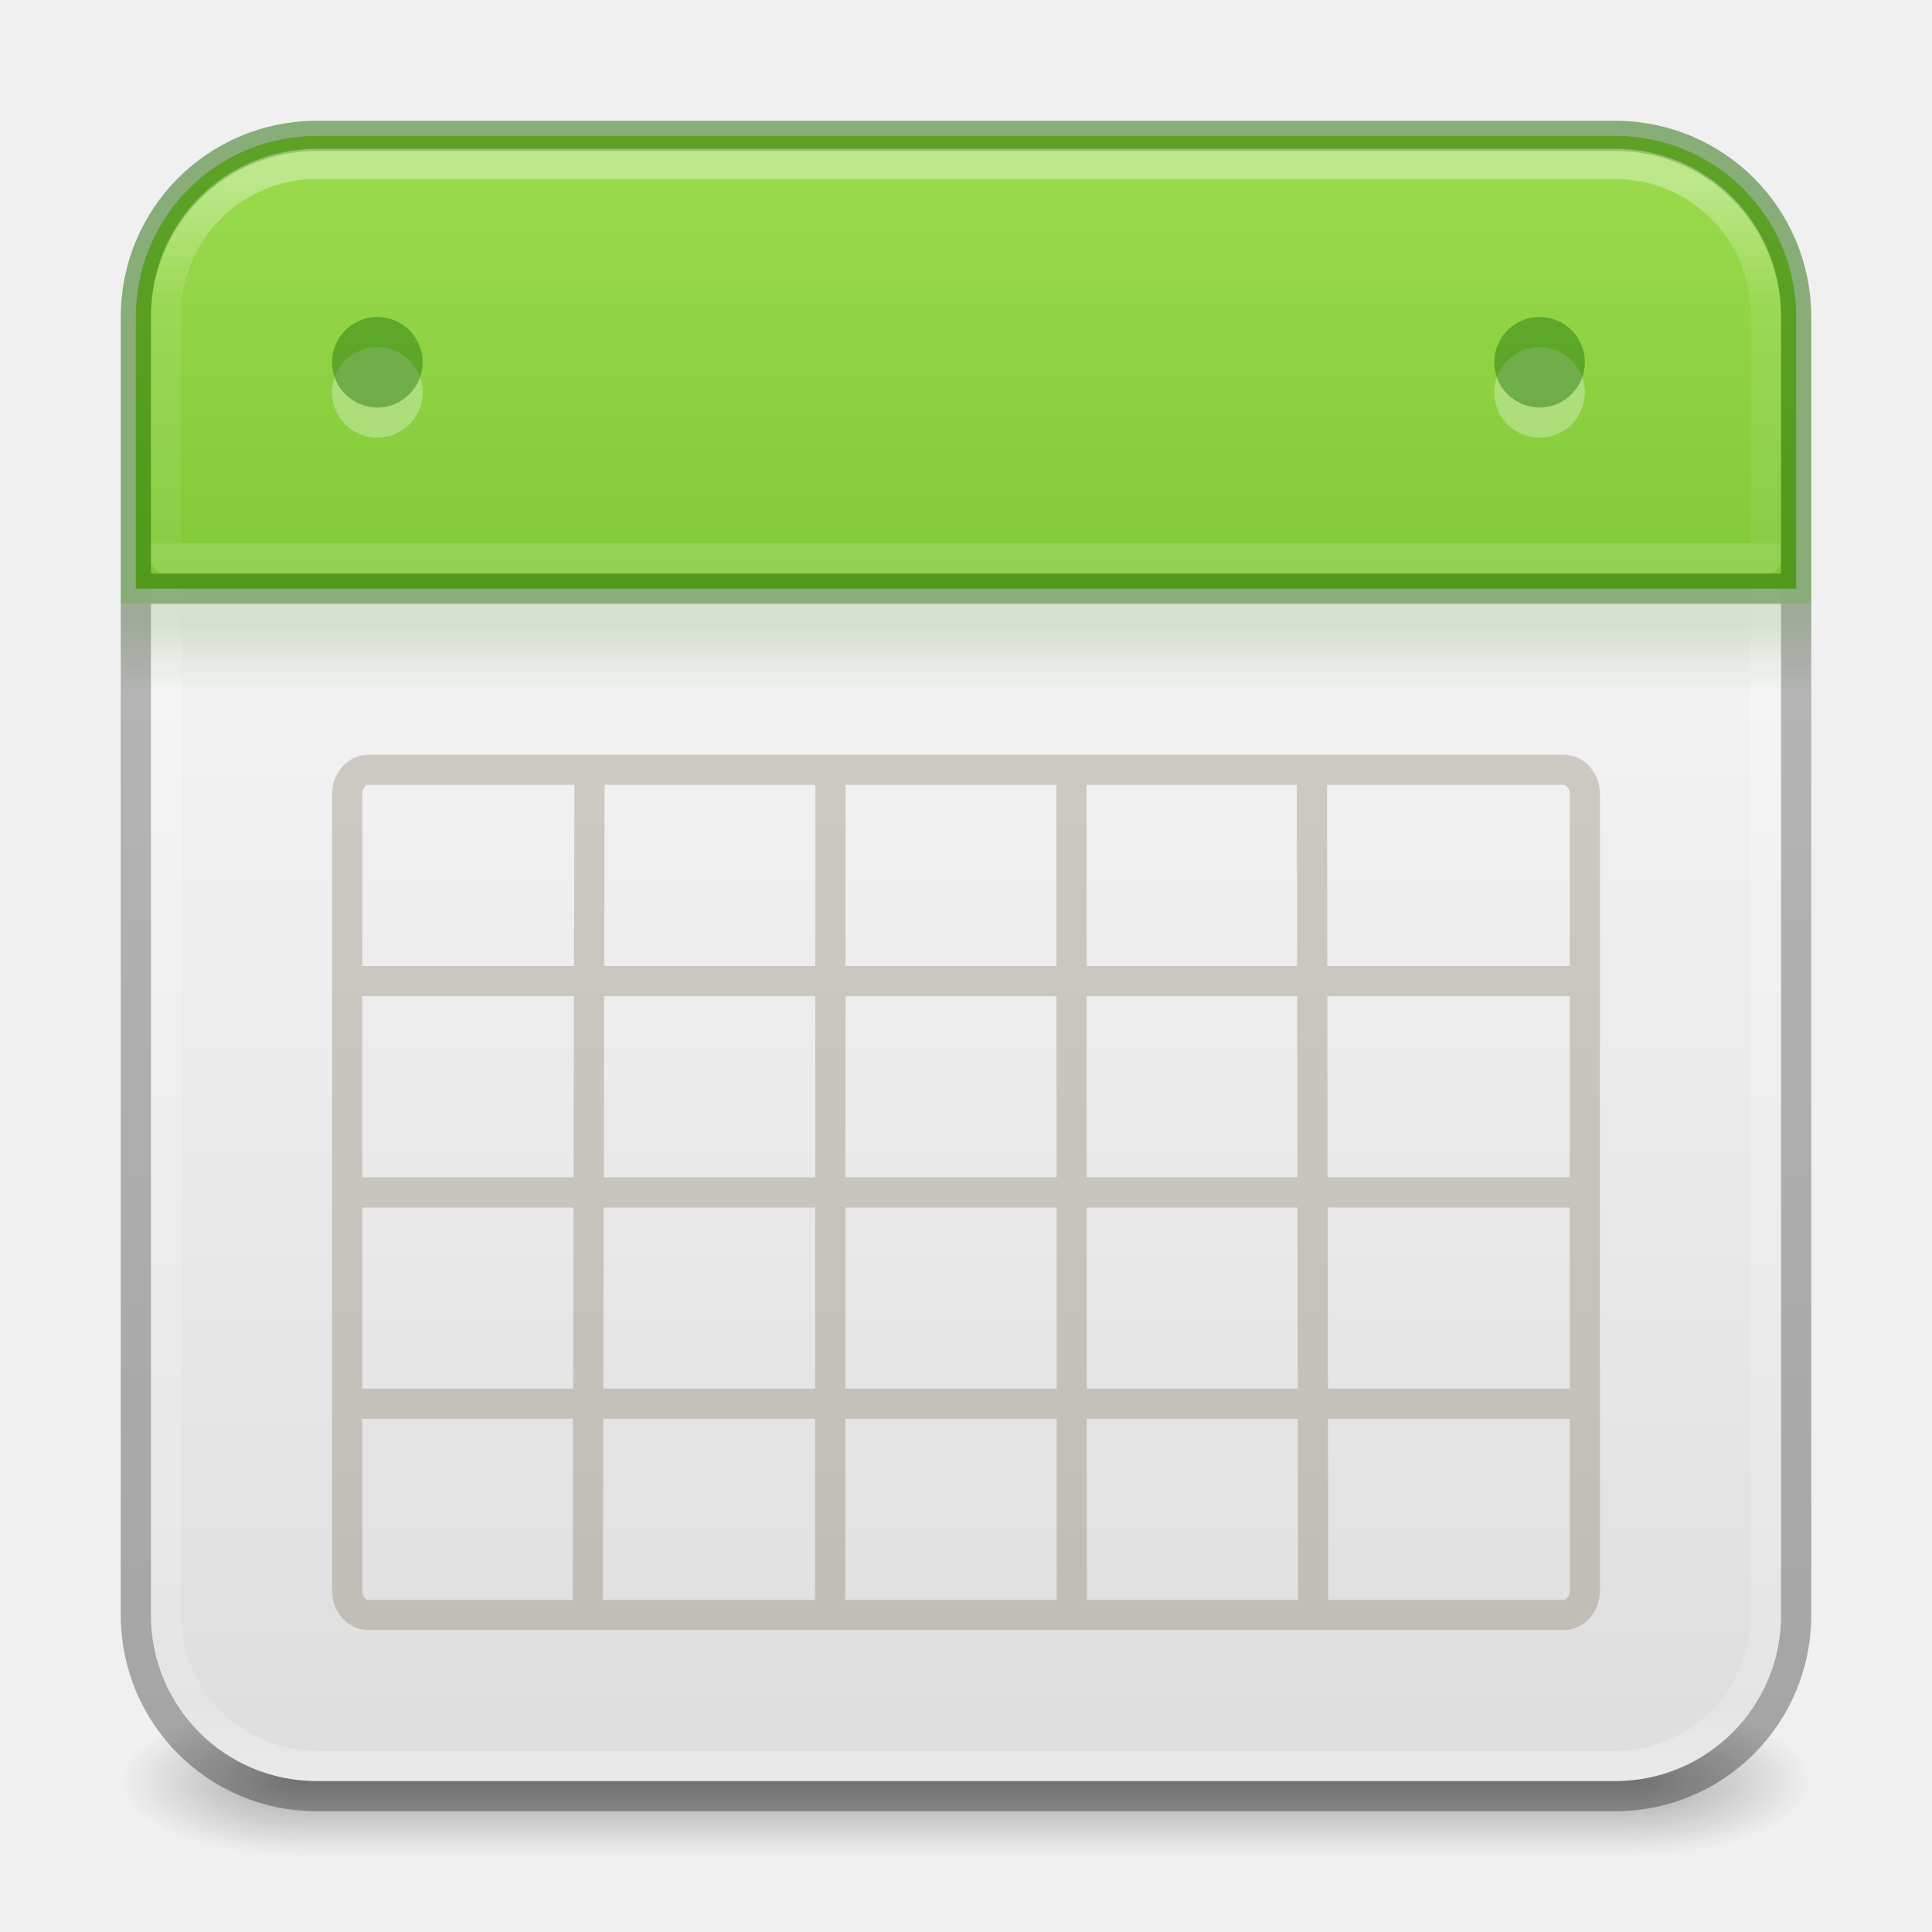
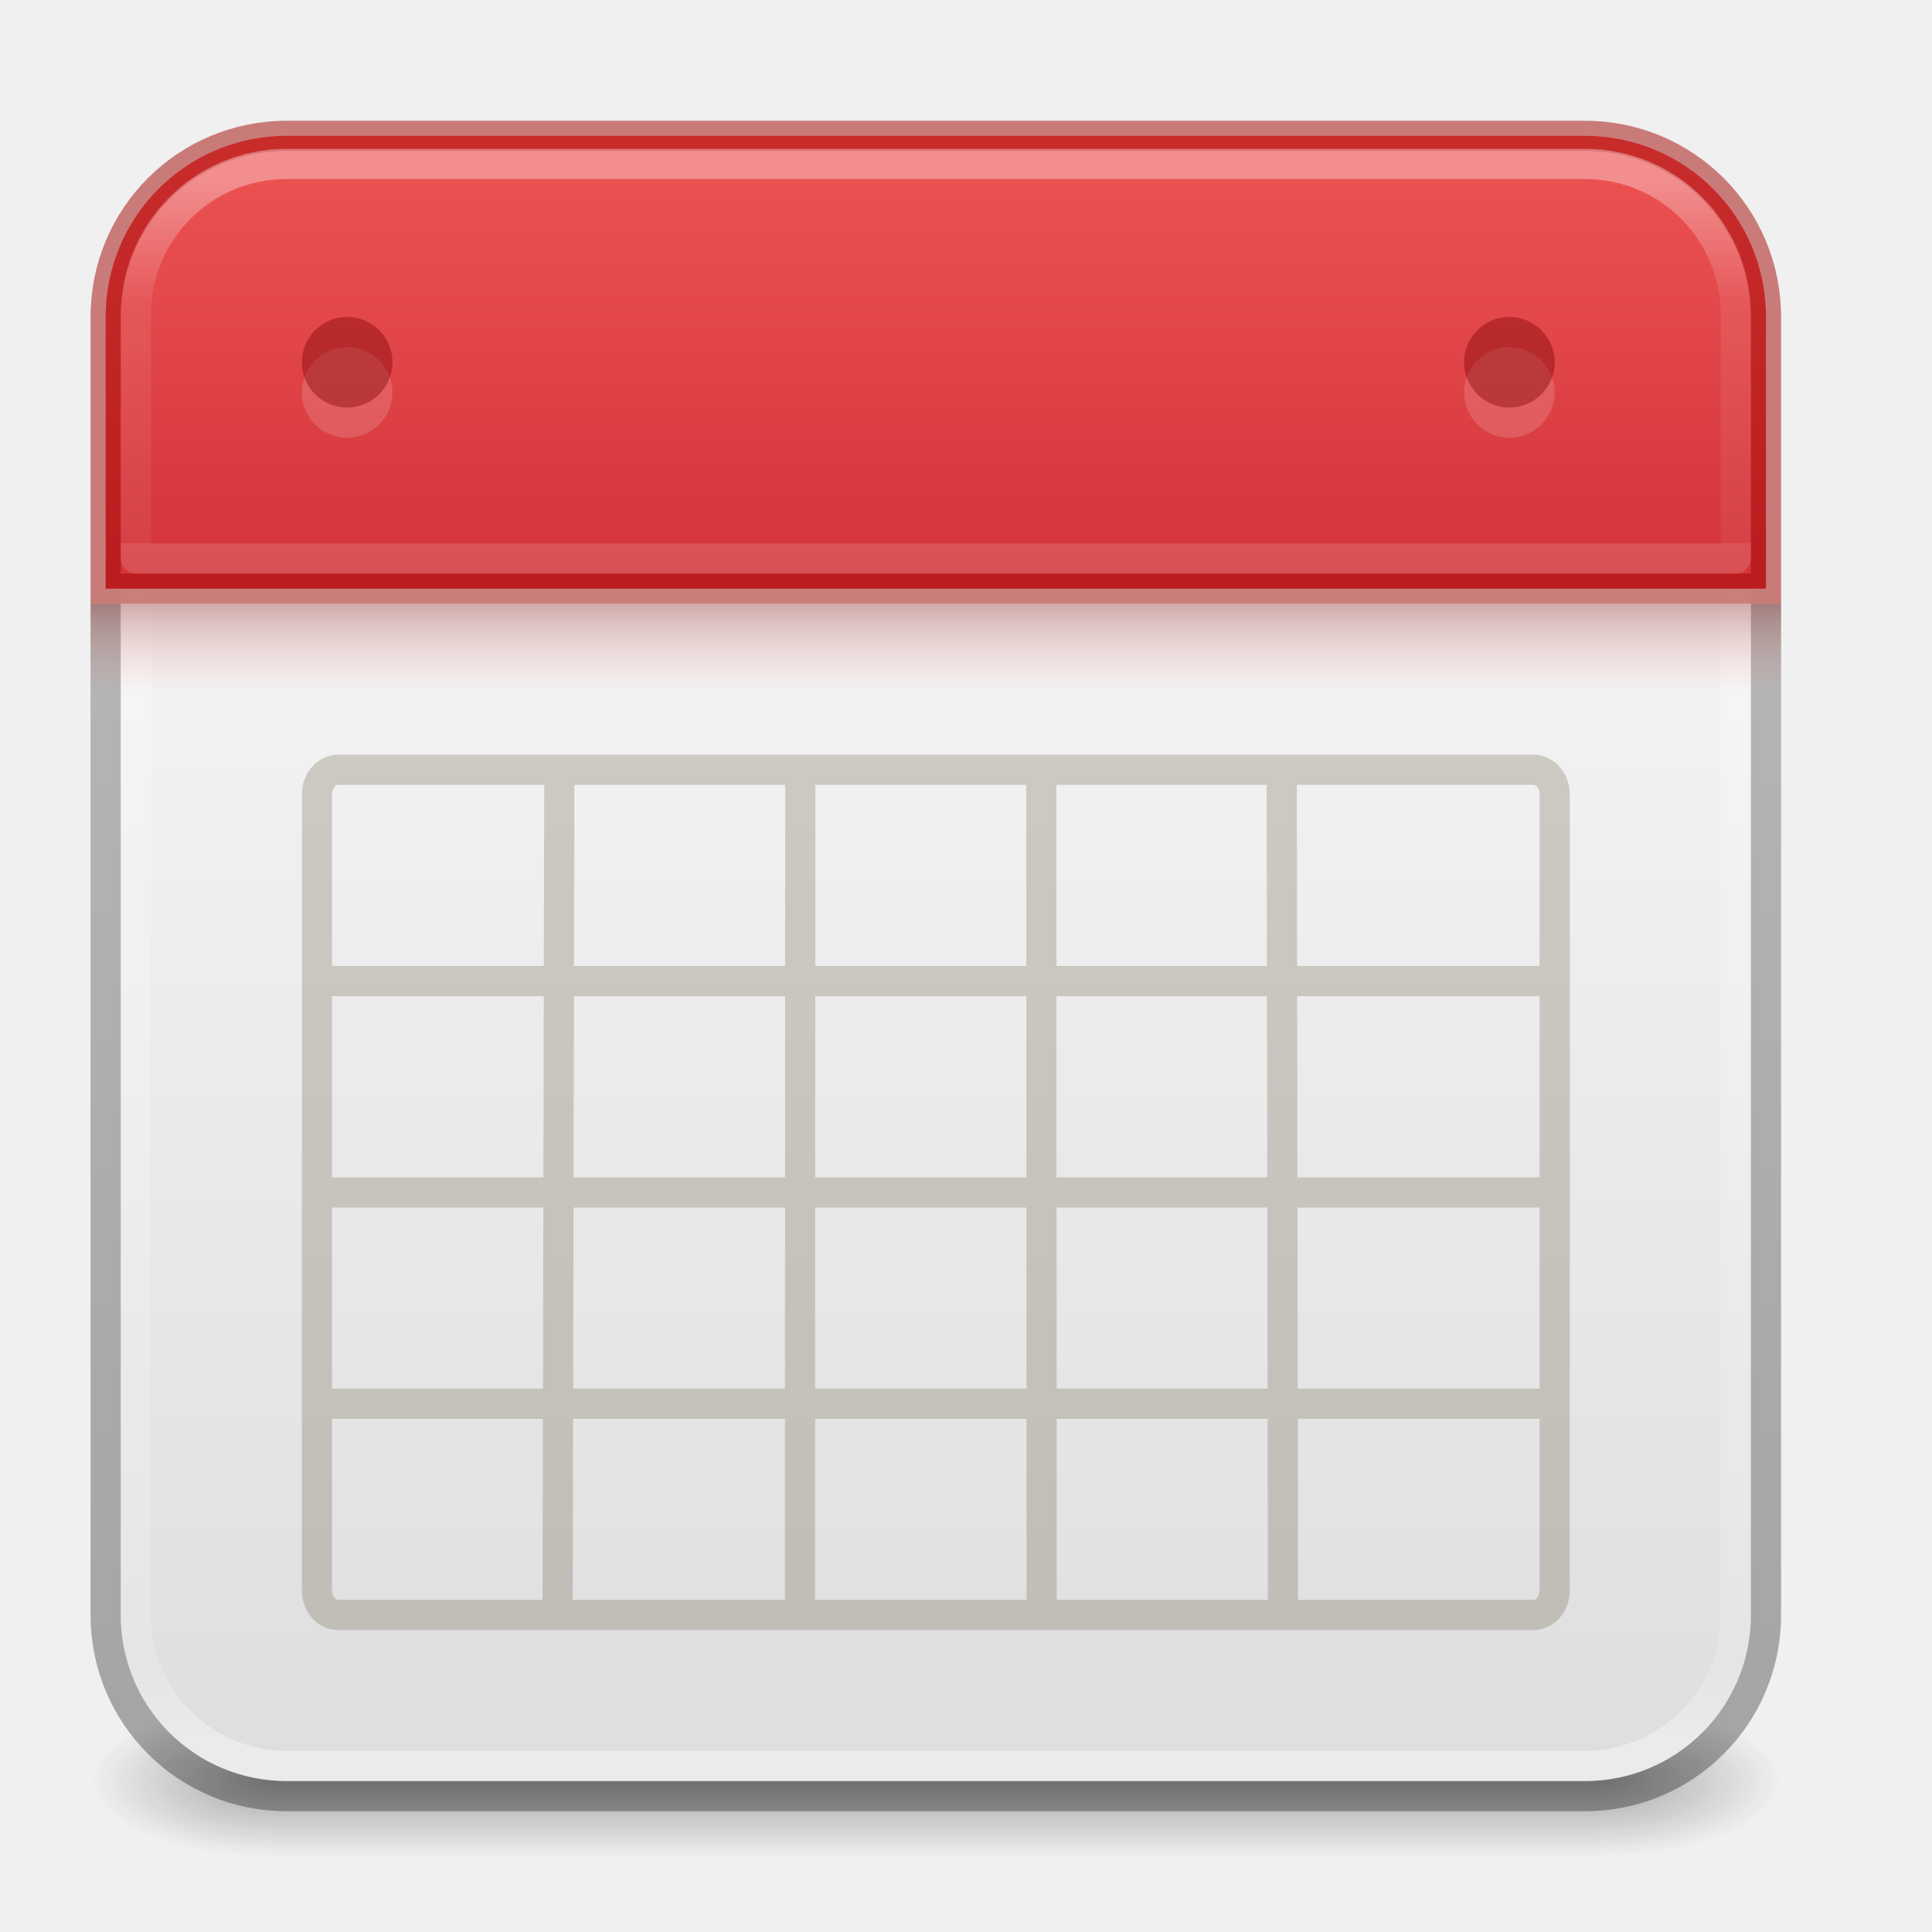
<svg xmlns="http://www.w3.org/2000/svg" xmlns:xlink="http://www.w3.org/1999/xlink" version="1.1" width="64" height="64" id="svg6333">
  <defs id="defs6335">
    <linearGradient id="linearGradient2670">
      <stop id="stop2662" style="stop-color:#ffffff;stop-opacity:1" offset="0" />
      <stop id="stop2664" style="stop-color:#ffffff;stop-opacity:0.235" offset="0.333" />
      <stop id="stop2666" style="stop-color:#ffffff;stop-opacity:0.157" offset="1" />
      <stop id="stop2668" style="stop-color:#ffffff;stop-opacity:0.392" offset="1" />
    </linearGradient>
-     <linearGradient x1="24" y1="5.898" x2="24" y2="14.253" id="linearGradient3381-5-4" xlink:href="#linearGradient2670" gradientUnits="userSpaceOnUse" gradientTransform="matrix(1.432432,0,0,1.436283,-2.378381,-2.470778)" />
+     <linearGradient x1="24" y1="5.898" x2="24" y2="14.253" id="linearGradient3381-5-4" xlink:href="#linearGradient2670" gradientUnits="userSpaceOnUse" gradientTransform="matrix(1.432432,0,0,1.436283,-3.378381,-2.470778)" />
    <linearGradient id="linearGradient3924-2-2-5-8">
      <stop id="stop3926-9-4-9-6" style="stop-color:#ffffff;stop-opacity:1" offset="0" />
-       <stop id="stop3928-9-8-6-5" style="stop-color:#ffffff;stop-opacity:0.235" offset="0.063" />
-       <stop id="stop3930-3-5-1-7" style="stop-color:#ffffff;stop-opacity:0.157" offset="0.951" />
+       <stop id="stop3928-9-8-6-5" style="stop-color:#ffffff;stop-opacity:0.235" offset="0.065" />
+       <stop id="stop3930-3-5-1-7" style="stop-color:#ffffff;stop-opacity:0.157" offset="0.948" />
      <stop id="stop3932-8-0-4-8" style="stop-color:#ffffff;stop-opacity:0.392" offset="1" />
    </linearGradient>
    <linearGradient id="linearGradient3688-166-749-4-0-3-8">
      <stop id="stop2883-4-0-1-8" style="stop-color:#181818;stop-opacity:1" offset="0" />
      <stop id="stop2885-9-2-9-6" style="stop-color:#181818;stop-opacity:0" offset="1" />
    </linearGradient>
    <linearGradient id="linearGradient3702-501-757-8-4-1-1">
      <stop id="stop2895-8-9-9-1" style="stop-color:#181818;stop-opacity:0" offset="0" />
      <stop id="stop2897-7-8-7-7" style="stop-color:#181818;stop-opacity:1" offset="0.5" />
      <stop id="stop2899-4-5-1-5" style="stop-color:#181818;stop-opacity:0" offset="1" />
    </linearGradient>
-     <linearGradient x1="25.058" y1="47.028" x2="25.058" y2="39.999" id="linearGradient6394" xlink:href="#linearGradient3702-501-757-8-4-1-1" gradientUnits="userSpaceOnUse" gradientTransform="matrix(1.571429,0,0,0.7142857,-5.714285,27.92857)" />
-     <radialGradient cx="4.993" cy="43.5" r="2.5" fx="4.993" fy="43.5" id="radialGradient3337-2-2-3" xlink:href="#linearGradient3688-166-749-4-0-3-8" gradientUnits="userSpaceOnUse" gradientTransform="matrix(2.404541,0,0,1,41.98575,15.5)" />
-     <radialGradient cx="4.993" cy="43.5" r="2.5" fx="4.993" fy="43.5" id="radialGradient3339-1-4-5" xlink:href="#linearGradient3688-166-749-4-0-3-8" gradientUnits="userSpaceOnUse" gradientTransform="matrix(2.404541,0,0,1,-22.01424,-102.5)" />
-     <linearGradient xlink:href="#linearGradient3600-9-51" id="linearGradient856-2-3-1" x1="23.528" y1="15.913" x2="23.528" y2="48.148" gradientUnits="userSpaceOnUse" gradientTransform="matrix(1.384615,0,0,1.384615,-1.230788,-2.615381)" />
+     <linearGradient x1="25.058" y1="47.028" x2="25.058" y2="39.999" id="linearGradient6394" xlink:href="#linearGradient3702-501-757-8-4-1-1" gradientUnits="userSpaceOnUse" gradientTransform="matrix(1.571429,0,0,0.7142857,-6.714285,27.92857)" />
+     <radialGradient cx="4.993" cy="43.5" r="2.5" fx="4.993" fy="43.5" id="radialGradient3337-2-2-3" xlink:href="#linearGradient3688-166-749-4-0-3-8" gradientUnits="userSpaceOnUse" gradientTransform="matrix(2.404541,0,0,1,40.98575,15.5)" />
+     <radialGradient cx="4.993" cy="43.5" r="2.5" fx="4.993" fy="43.5" id="radialGradient3339-1-4-5" xlink:href="#linearGradient3688-166-749-4-0-3-8" gradientUnits="userSpaceOnUse" gradientTransform="matrix(2.404541,0,0,1,-21.01424,-102.5)" />
+     <linearGradient xlink:href="#linearGradient3600-9-51" id="linearGradient856-2-3-1" x1="23.528" y1="15.913" x2="23.528" y2="48.148" gradientUnits="userSpaceOnUse" gradientTransform="matrix(1.384615,0,0,1.384615,-2.230788,-2.615381)" />
    <linearGradient id="linearGradient3600-9-51">
      <stop offset="0" style="stop-color:#f4f4f4;stop-opacity:1" id="stop3602-0-0" />
      <stop offset="1" style="stop-color:#dbdbdb;stop-opacity:1" id="stop3604-9-04" />
    </linearGradient>
-     <linearGradient xlink:href="#linearGradient3104-6" id="linearGradient9328" gradientUnits="userSpaceOnUse" gradientTransform="matrix(0.8074969,0,0,0.8947171,-105.2502,-6.482683)" x1="169.214" y1="73.82" x2="169.214" y2="25.94" />
+     <linearGradient xlink:href="#linearGradient3104-6" id="linearGradient9328" gradientUnits="userSpaceOnUse" gradientTransform="matrix(0.8074969,0,0,0.8947171,-106.2502,-6.482683)" x1="169.214" y1="73.82" x2="169.214" y2="25.94" />
    <linearGradient id="linearGradient3104-6">
      <stop offset="0" style="stop-color:#000000;stop-opacity:0.318" id="stop3106-3" />
      <stop offset="1" style="stop-color:#000000;stop-opacity:0.24" id="stop3108-9" />
    </linearGradient>
-     <linearGradient x1="24" y1="5" x2="24" y2="43" id="linearGradient3381-5-4-2" xlink:href="#linearGradient3924-2-2-5-8" gradientUnits="userSpaceOnUse" gradientTransform="matrix(1.432432,0,0,1.432432,-2.378381,-2.378373)" />
-     <linearGradient id="linearGradient1193">
-       <stop style="stop-color:#206b00;stop-opacity:1;" offset="0" id="stop1189" />
-       <stop style="stop-color:#206b00;stop-opacity:0;" offset="1" id="stop1191" />
+     <linearGradient x1="24" y1="6.028" x2="24" y2="42.051" id="linearGradient3381-5-4-2" xlink:href="#linearGradient3924-2-2-5-8" gradientUnits="userSpaceOnUse" gradientTransform="matrix(1.432432,0,0,1.432432,-3.378381,-2.378373)" />
+     <linearGradient xlink:href="#linearGradient3510-9-7" id="linearGradient1195" x1="24" y1="14.528" x2="24" y2="17" gradientUnits="userSpaceOnUse" gradientTransform="matrix(1.454545,0,0,1.2,-3.545454,2.600001)" />
+     <linearGradient xlink:href="#linearGradient1" id="linearGradient2136" gradientUnits="userSpaceOnUse" gradientTransform="matrix(1.410298,0,0,1.414857,59.15285,-3.280904)" x1="-19.253" y1="5.853" x2="-19.253" y2="20.444" />
+     <linearGradient id="linearGradient3510-9-7">
+       <stop id="stop3512-9-6" style="stop-color:#7a0000;stop-opacity:1" offset="0" />
+       <stop id="stop3514-9-1" style="stop-color:#ff8c82;stop-opacity:0;" offset="1" />
    </linearGradient>
-     <linearGradient id="linearGradient1046">
-       <stop id="stop1042" offset="0" style="stop-color:#9bdb4d;stop-opacity:1" />
-       <stop id="stop1044" offset="1" style="stop-color:#68b723;stop-opacity:1" />
+     <linearGradient id="linearGradient1">
+       <stop style="stop-color:#ed5353;stop-opacity:1" offset="0" id="stop1" />
+       <stop style="stop-color:#c6262e;stop-opacity:1" offset="1" id="stop2" />
    </linearGradient>
-     <linearGradient xlink:href="#linearGradient1193" id="linearGradient1195" x1="24" y1="15" x2="24" y2="17" gradientUnits="userSpaceOnUse" gradientTransform="matrix(1.454545,0,0,1.2,-2.545454,2.600001)" />
-     <linearGradient xlink:href="#linearGradient1046" id="linearGradient2136" gradientUnits="userSpaceOnUse" gradientTransform="matrix(1.410298,0,0,1.414857,60.15285,-3.280904)" x1="-19.253" y1="5.853" x2="-19.253" y2="25.737" />
  </defs>
-   <rect style="opacity:0.35;fill:url(#radialGradient3337-2-2-3);fill-opacity:1;stroke:none;stroke-width:1.062" id="rect2801-5-5-7-9" y="56.5" x="54" height="5" width="6" />
-   <rect style="opacity:0.35;fill:url(#radialGradient3339-1-4-5);fill-opacity:1;stroke:none;stroke-width:1.062" id="rect3696-3-0-3-7" transform="scale(-1)" y="-61.5" x="-10" height="5" width="6" />
-   <rect style="opacity:0.35;fill:url(#linearGradient6394);fill-opacity:1;stroke:none;stroke-width:1.062" id="rect3700-5-6-8-4" y="56.5" x="10" height="5" width="44" />
-   <path id="rect5505-21-1-5-6" style="color:#000000;display:inline;overflow:visible;visibility:visible;fill:url(#linearGradient856-2-3-1);fill-opacity:1;fill-rule:nonzero;stroke:none;stroke-width:1;stroke-opacity:0.5;marker:none;enable-background:accumulate" d="m 5,18 v 35.5 c 0,3.047 2.453,5.5 5.5,5.5 h 43 C 56.547,59 59,56.547 59,53.5 V 18 Z" />
-   <path id="rect5505-21-1-5-53" style="color:#000000;font-variation-settings:normal;display:inline;overflow:visible;visibility:visible;vector-effect:none;fill:none;fill-opacity:1;fill-rule:nonzero;stroke:url(#linearGradient9328);stroke-width:1;stroke-linecap:butt;stroke-linejoin:round;stroke-miterlimit:4;stroke-dasharray:none;stroke-dashoffset:0;stroke-opacity:1;-inkscape-stroke:none;marker:none;enable-background:accumulate;stop-color:#000000" d="m 4.5,20 v 33.5 c 0,3.324 2.676,6 6,6 h 43 c 3.324,0 6,-2.676 6,-6 V 20" />
-   <rect style="fill:none;stroke:url(#linearGradient3381-5-4-2);stroke-width:1;stroke-linecap:round;stroke-linejoin:round;stroke-miterlimit:4;stroke-dasharray:none;stroke-dashoffset:0;stroke-opacity:1" id="rect6741-5-0-2-3-0" y="5.5" x="5.5" ry="5" height="53" width="53" rx="5" />
-   <path id="rect1061" style="opacity:0.25;vector-effect:none;fill:none;stroke:#5e553c;stroke-width:1;stop-color:#000000" d="m 12.207,25.5 h 39.586 c 0.392,0 0.707,0.362 0.707,0.812 v 26.375 c 0,0.45 -0.315,0.812 -0.707,0.812 H 12.207 c -0.392,0 -0.707,-0.362 -0.707,-0.812 v -26.375 c 0,-0.45 0.315,-0.812 0.707,-0.812 z M 52.5,46.5 h -41 z M 52.5,39.5 h -41 m 41,-7 h -41 m 8.028,-6.938 -0.056,27.438 M 27.511,25.681 27.5,53 m 7.994,-27.414 0.011,27.414 M 43.459,25.49 43.5,53" />
-   <rect style="font-variation-settings:normal;opacity:0.15;vector-effect:none;fill:url(#linearGradient1195);fill-opacity:1;stroke:none;stroke-width:1;stroke-linecap:butt;stroke-linejoin:miter;stroke-miterlimit:4;stroke-dasharray:none;stroke-dashoffset:0;stroke-opacity:1;marker:none;stop-color:#000000" id="rect1187" width="56" height="3" x="4" y="20" rx="0" ry="0" />
-   <path id="rect5505-21-1-5" style="color:#000000;font-variation-settings:normal;display:inline;overflow:visible;visibility:visible;opacity:1;vector-effect:none;fill:url(#linearGradient2136);fill-opacity:1;fill-rule:nonzero;stroke:#206b00;stroke-width:1;stroke-linecap:butt;stroke-linejoin:miter;stroke-miterlimit:4;stroke-dasharray:none;stroke-dashoffset:0;stroke-opacity:0.502;-inkscape-stroke:none;marker:none;enable-background:accumulate;stop-color:#000000;stop-opacity:1" d="m 10.5,4.5 c -3.324,0 -6,2.676 -6,6 v 9 h 55 v -9 c 0,-3.324 -2.676,-6 -6,-6 z" />
-   <path id="rect6741-5-0-2-3" style="opacity:0.35;fill:none;stroke:url(#linearGradient3381-5-4);stroke-width:1;stroke-linecap:round;stroke-linejoin:round;stroke-miterlimit:4;stroke-dasharray:none;stroke-dashoffset:0;stroke-opacity:1" d="m 10.5,5.43 c -2.77,0 -5,2.23 -5,5 V 18.5 h 53 v -8.07 c 0,-2.77 -2.23,-5 -5,-5 z" />
-   <path id="path4682-6" style="color:#000000;display:inline;overflow:visible;visibility:visible;opacity:0.3;fill:#ffffff;fill-opacity:1;fill-rule:nonzero;stroke:none;stroke-width:1.5;marker:none;enable-background:accumulate" d="M 12.389 11.504 A 1.5 1.5 0 0 0 11 13 A 1.5 1.5 0 1 0 14 13 A 1.5 1.5 0 0 0 12.389 11.504 z M 50.889 11.504 A 1.5 1.5 0 0 0 49.5 13 A 1.5 1.5 0 1 0 52.5 13 A 1.5 1.5 0 0 0 50.889 11.504 z " />
-   <path id="path4682-6-1" style="color:#000000;display:inline;overflow:visible;visibility:visible;opacity:0.4;fill:#126400;fill-opacity:1;fill-rule:nonzero;stroke:none;stroke-width:1.5;marker:none;enable-background:accumulate;font-variation-settings:normal;vector-effect:none;stroke-linecap:butt;stroke-linejoin:miter;stroke-miterlimit:4;stroke-dasharray:none;stroke-dashoffset:0;stroke-opacity:1;-inkscape-stroke:none;stop-color:#000000;stop-opacity:1" d="M 12.389 10.504 A 1.5 1.5 0 0 0 11 12 A 1.5 1.5 0 1 0 14 12 A 1.5 1.5 0 0 0 12.389 10.504 z M 50.889 10.504 A 1.5 1.5 0 0 0 49.5 12 A 1.5 1.5 0 1 0 52.5 12 A 1.5 1.5 0 0 0 50.889 10.504 z " />
+   <rect style="opacity:0.35;fill:url(#radialGradient3337-2-2-3);fill-opacity:1;stroke:none;stroke-width:1.062" id="rect2801-5-5-7-9" y="56.5" x="53" height="5" width="6" />
+   <rect style="opacity:0.35;fill:url(#radialGradient3339-1-4-5);fill-opacity:1;stroke:none;stroke-width:1.062" id="rect3696-3-0-3-7" transform="scale(-1)" y="-61.5" x="-9" height="5" width="6" />
+   <rect style="opacity:0.35;fill:url(#linearGradient6394);fill-opacity:1;stroke:none;stroke-width:1.062" id="rect3700-5-6-8-4" y="56.5" x="9" height="5" width="44" />
+   <path id="rect5505-21-1-5-6" style="color:#000000;display:inline;overflow:visible;visibility:visible;fill:url(#linearGradient856-2-3-1);fill-opacity:1;fill-rule:nonzero;stroke:none;stroke-width:1;stroke-opacity:0.5;marker:none;enable-background:accumulate" d="M 4,18 V 53.5 C 4,56.547 6.453,59 9.5,59 h 43 C 55.547,59 58,56.547 58,53.5 V 18 Z" />
+   <path id="rect5505-21-1-5-53" style="color:#000000;font-variation-settings:normal;display:inline;overflow:visible;visibility:visible;vector-effect:none;fill:none;fill-opacity:1;fill-rule:nonzero;stroke:url(#linearGradient9328);stroke-width:1;stroke-linecap:butt;stroke-linejoin:round;stroke-miterlimit:4;stroke-dasharray:none;stroke-dashoffset:0;stroke-opacity:1;-inkscape-stroke:none;marker:none;enable-background:accumulate;stop-color:#000000" d="m 3.5,20 v 33.5 c 0,3.324 2.676,6 6,6 h 43 c 3.324,0 6,-2.676 6,-6 V 20" />
+   <rect style="fill:none;stroke:url(#linearGradient3381-5-4-2);stroke-width:1;stroke-linecap:round;stroke-linejoin:round;stroke-miterlimit:4;stroke-dasharray:none;stroke-dashoffset:0;stroke-opacity:1" id="rect6741-5-0-2-3-0" y="5.5" x="4.5" ry="5" height="53" width="53" rx="5" />
+   <path id="rect1061" style="opacity:0.25;vector-effect:none;fill:none;stroke:#5e553c;stroke-width:1;stop-color:#000000" d="m 11.207,25.5 h 39.586 c 0.392,0 0.707,0.362 0.707,0.812 v 26.375 c 0,0.45 -0.315,0.812 -0.707,0.812 H 11.207 c -0.392,0 -0.707,-0.362 -0.707,-0.812 v -26.375 c 0,-0.45 0.315,-0.812 0.707,-0.812 z M 51.5,46.5 h -41 z M 51.5,39.5 h -41 m 41,-7 h -41 m 8.028,-6.938 -0.056,27.438 M 26.511,25.681 26.5,53 m 7.994,-27.414 0.011,27.414 M 42.459,25.49 42.5,53" />
+   <rect style="font-variation-settings:normal;opacity:0.3;vector-effect:none;fill:url(#linearGradient1195);fill-opacity:1;stroke:none;stroke-width:1;stroke-linecap:butt;stroke-linejoin:miter;stroke-miterlimit:4;stroke-dasharray:none;stroke-dashoffset:0;stroke-opacity:1;marker:none;stop-color:#000000" id="rect1187" width="56" height="3" x="3" y="20" rx="0" ry="0" />
+   <path id="rect5505-21-1-5" style="color:#000000;font-variation-settings:normal;display:inline;overflow:visible;visibility:visible;opacity:1;vector-effect:none;fill:url(#linearGradient2136);fill-opacity:1;fill-rule:nonzero;stroke:#a10705;stroke-width:1;stroke-linecap:butt;stroke-linejoin:miter;stroke-miterlimit:4;stroke-dasharray:none;stroke-dashoffset:0;stroke-opacity:0.502;-inkscape-stroke:none;marker:none;enable-background:accumulate;stop-color:#000000;stop-opacity:1" d="m 9.5,4.5 c -3.324,0 -6,2.676 -6,6 v 9 h 55 v -9 c 0,-3.324 -2.676,-6 -6,-6 z" />
+   <path id="rect6741-5-0-2-3" style="opacity:0.35;fill:none;stroke:url(#linearGradient3381-5-4);stroke-width:1;stroke-linecap:round;stroke-linejoin:round;stroke-miterlimit:4;stroke-dasharray:none;stroke-dashoffset:0;stroke-opacity:1" d="m 9.5,5.43 c -2.77,0 -5,2.23 -5,5 V 18.5 h 53 v -8.07 c 0,-2.77 -2.23,-5 -5,-5 z" />
+   <path id="path4682-6" style="color:#000000;display:inline;overflow:visible;visibility:visible;opacity:0.15;fill:#ffffff;fill-opacity:1;fill-rule:nonzero;stroke:none;stroke-width:1.5;marker:none;enable-background:accumulate" d="M 11.389,11.504 A 1.5,1.5 0 0 0 10,13 a 1.5,1.5 0 1 0 3,0 1.5,1.5 0 0 0 -1.611,-1.496 z m 38.5,0 A 1.5,1.5 0 0 0 48.5,13 a 1.5,1.5 0 1 0 3,0 1.5,1.5 0 0 0 -1.611,-1.496 z" />
+   <path id="path4682-6-1" style="color:#000000;font-variation-settings:normal;display:inline;overflow:visible;visibility:visible;opacity:0.4;vector-effect:none;fill:#7a0000;fill-opacity:1;fill-rule:nonzero;stroke:none;stroke-width:1.5;stroke-linecap:butt;stroke-linejoin:miter;stroke-miterlimit:4;stroke-dasharray:none;stroke-dashoffset:0;stroke-opacity:1;-inkscape-stroke:none;marker:none;enable-background:accumulate;stop-color:#000000;stop-opacity:1" d="M 11.389,10.504 A 1.5,1.5 0 0 0 10,12 a 1.5,1.5 0 1 0 3,0 1.5,1.5 0 0 0 -1.611,-1.496 z m 38.5,0 A 1.5,1.5 0 0 0 48.5,12 a 1.5,1.5 0 1 0 3,0 1.5,1.5 0 0 0 -1.611,-1.496 z" />
</svg>
